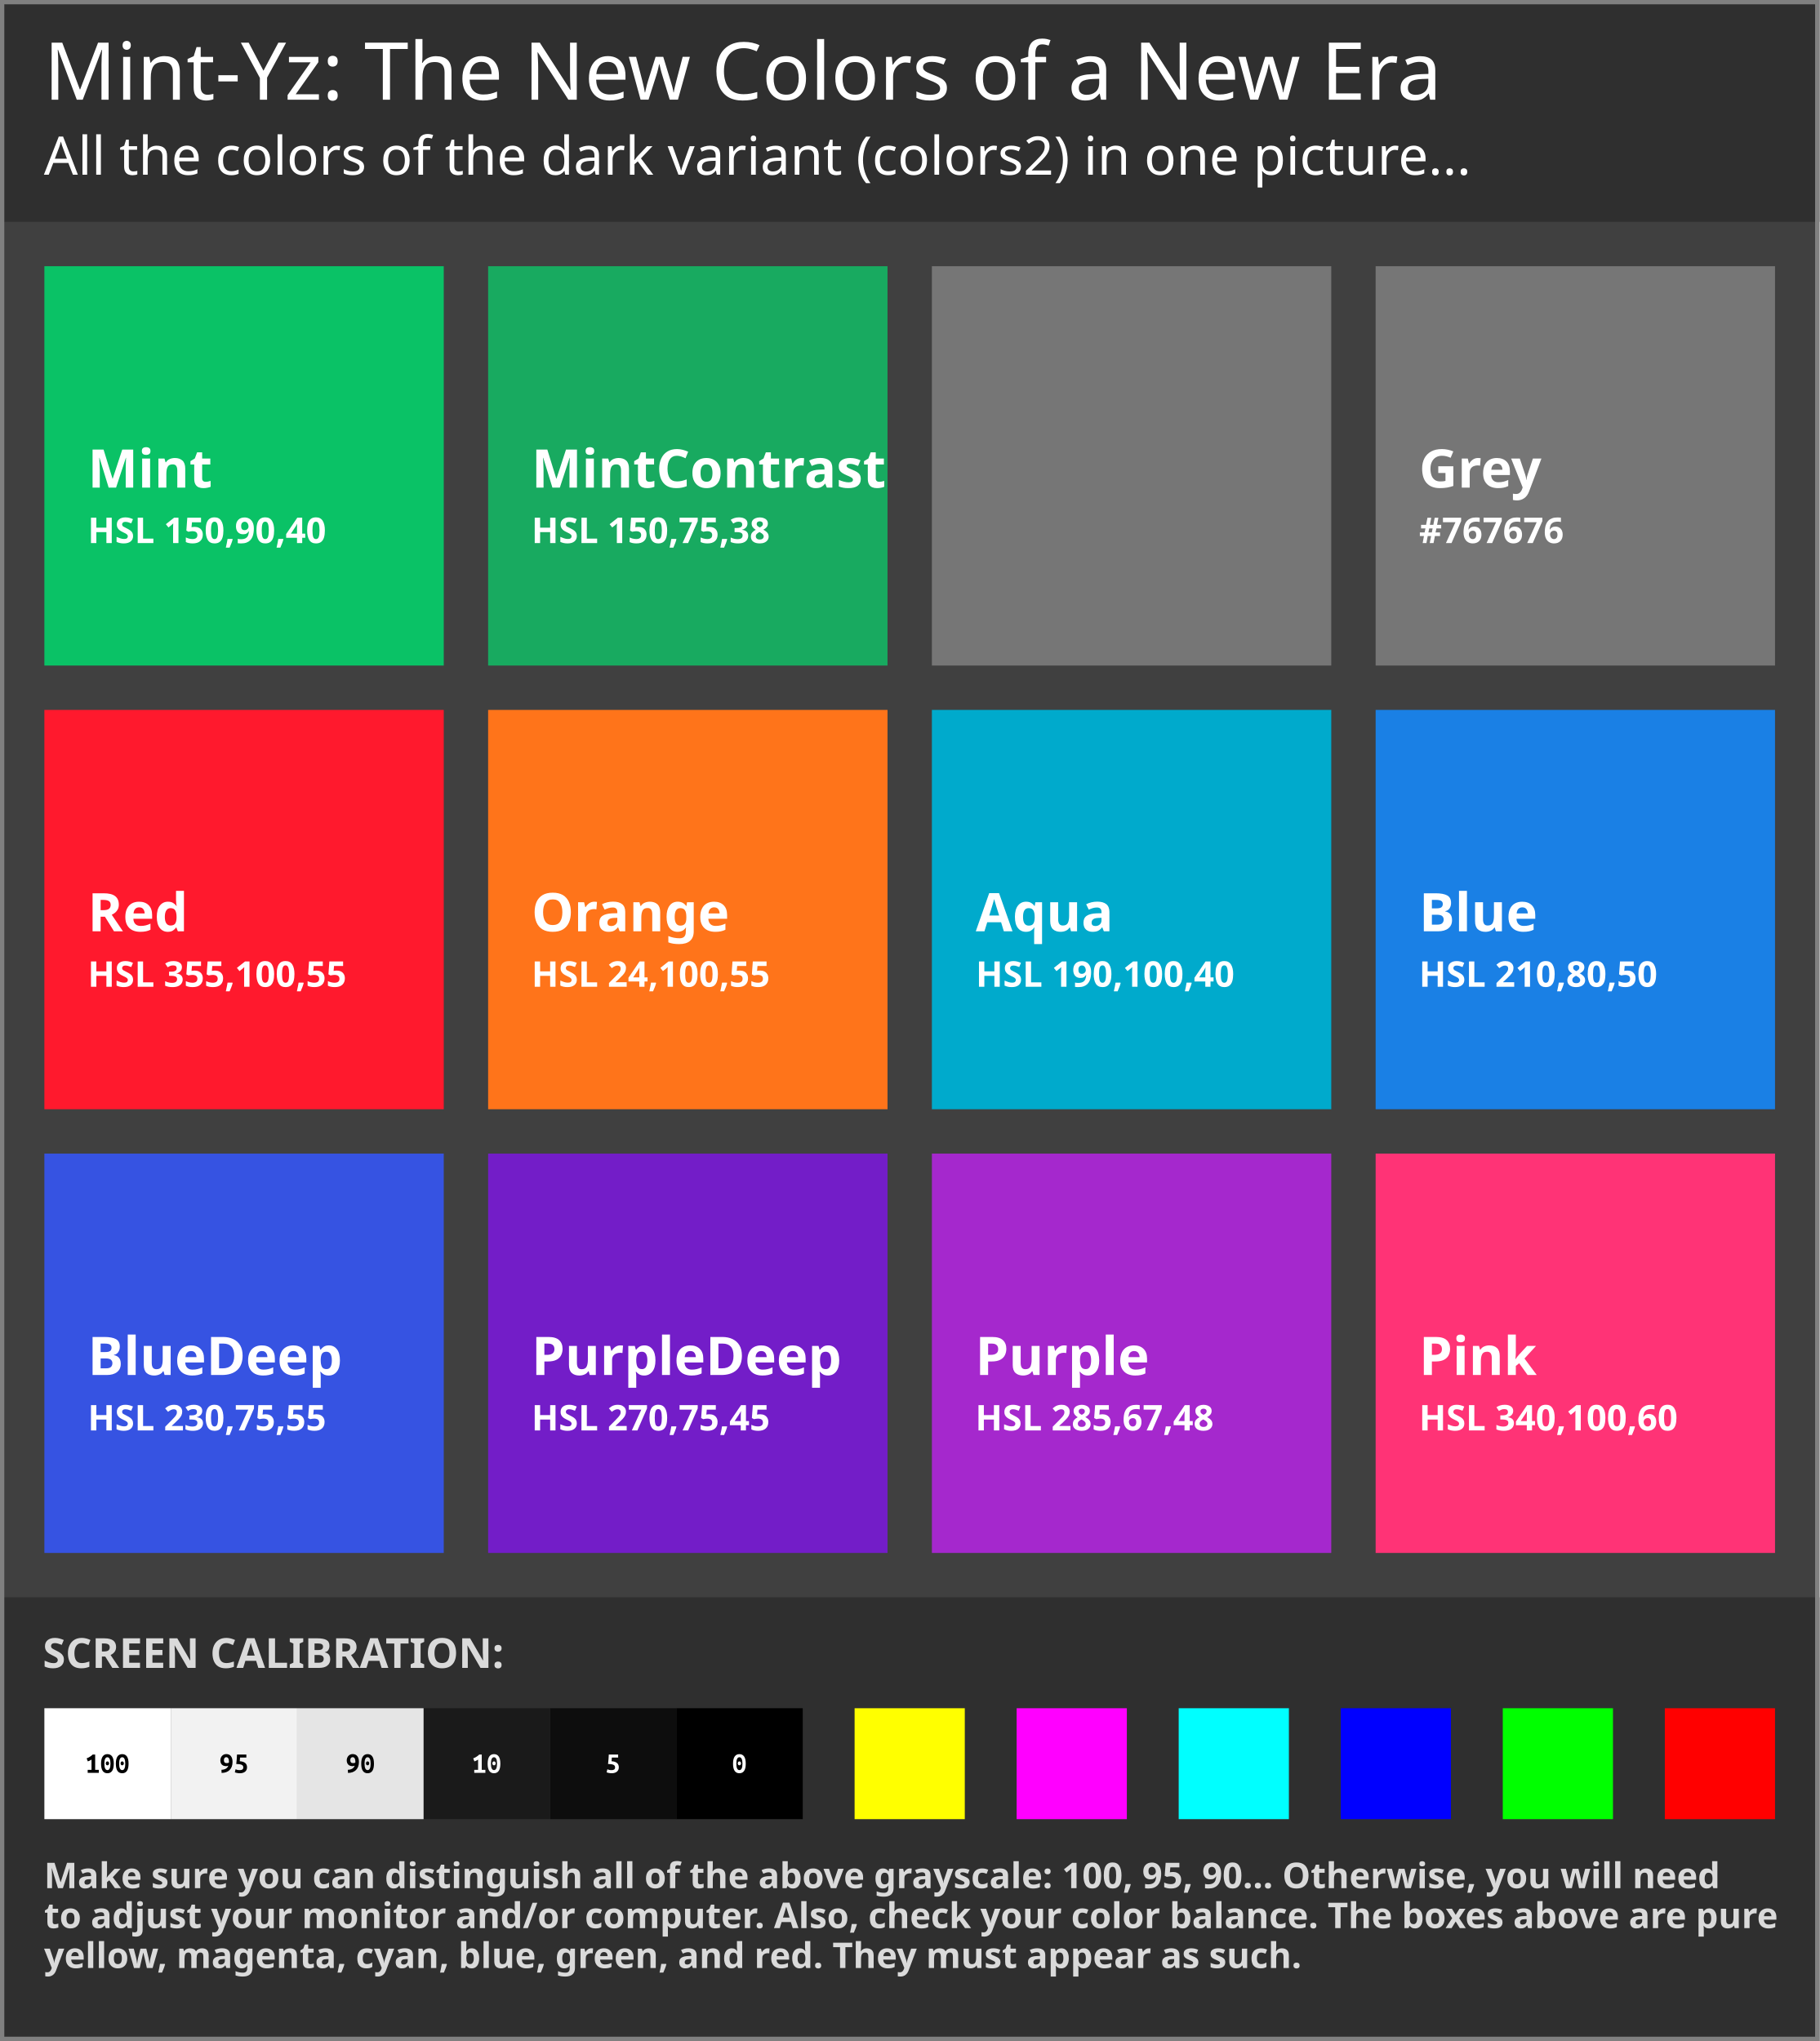
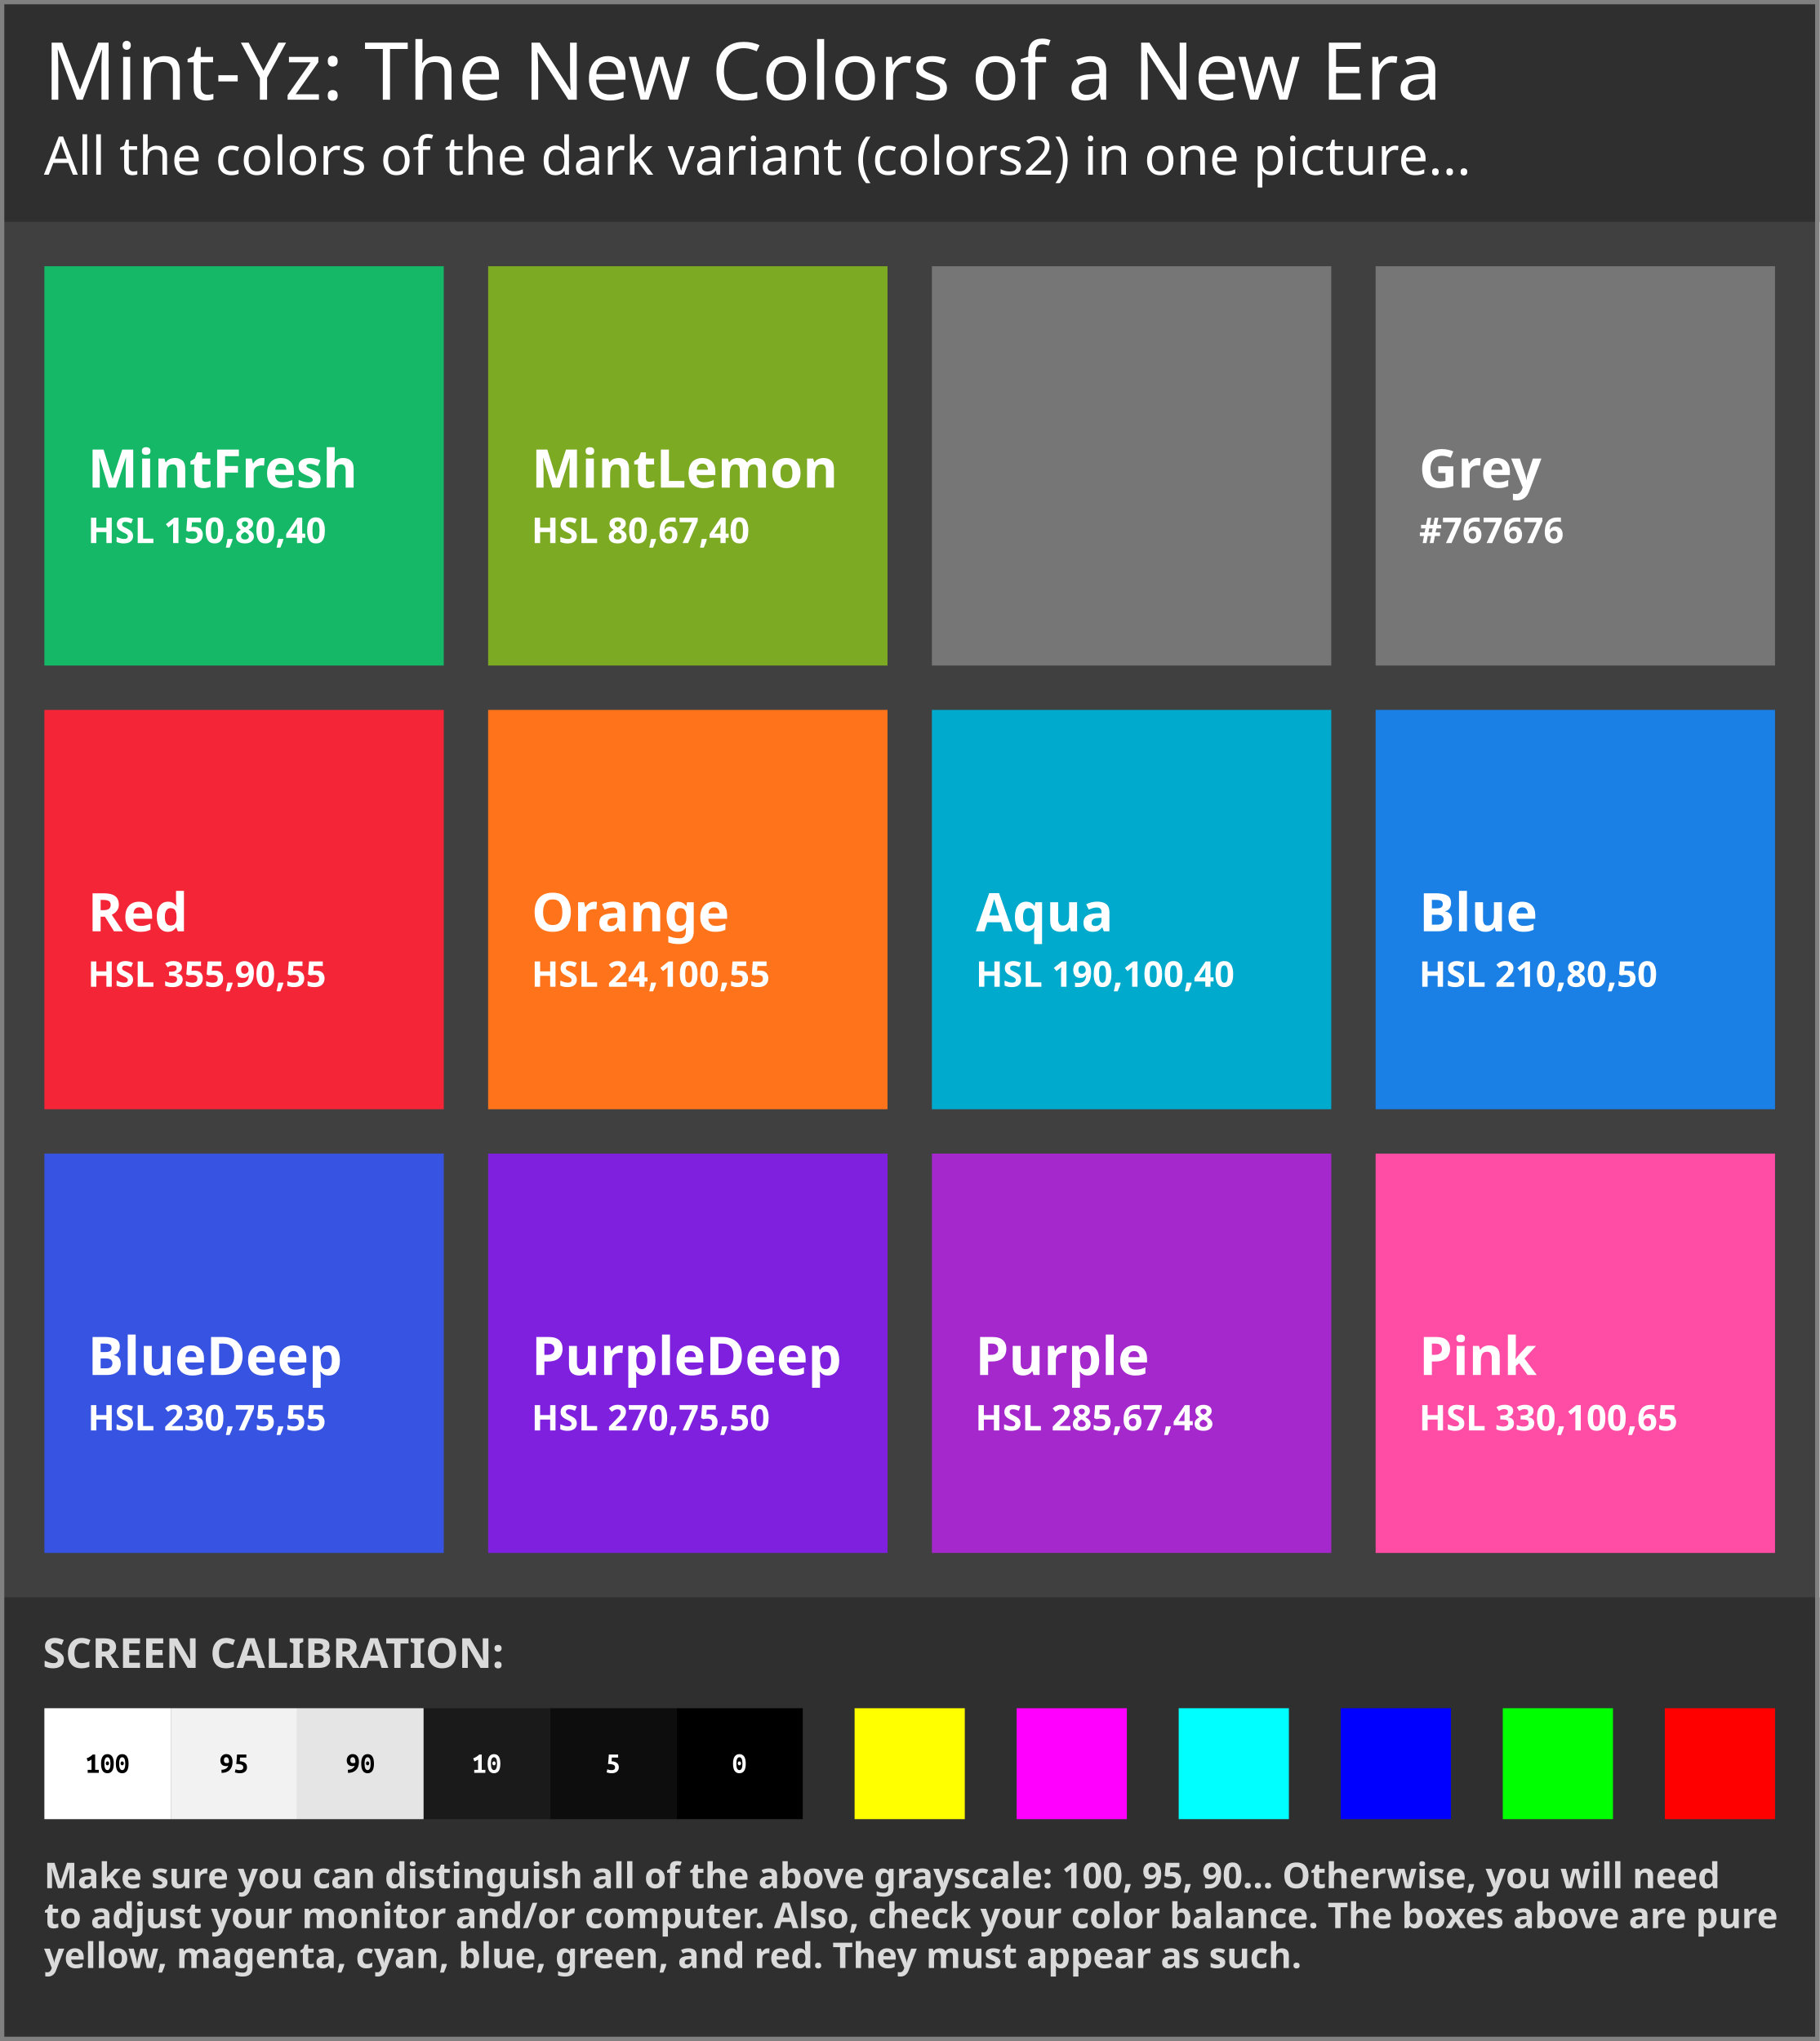
<svg xmlns="http://www.w3.org/2000/svg" width="820" height="920" viewBox="0 0 820 920" version="1.1" id="svg8">
  <defs id="defs2" />
  <g id="layer5">
    <rect y="0" x="0" height="920" width="820" id="rect122" style="fill:#ffffff;fill-opacity:1;stroke:none;stroke-width:0;stroke-opacity:1" />
    <rect transform="translate(0,-91.79999)" style="fill:#404040;fill-opacity:1;stroke:#08914d;stroke-width:0" id="rect146" width="820" height="920" x="2.2301638e-06" y="91.8" />
    <g id="g1130" transform="translate(0,-91.79999)">
      <rect y="811.8" x="0" height="200" width="820" id="rect4820" style="vector-effect:none;fill:#2f2f2f;fill-opacity:1;stroke:none;stroke-width:0;stroke-linecap:butt;stroke-linejoin:miter;stroke-miterlimit:4;stroke-dasharray:none;stroke-dashoffset:0;stroke-opacity:1" />
      <g id="g1089">
        <g transform="matrix(0,-2.099737,2.760329,0,-19.81775,839.5778)" style="display:inline" id="g1269">
          <rect transform="rotate(-90)" rx="6.3846035e-17" y="-34.396" x="-297" height="23.812" width="17.992" id="rect7" style="fill:#ff0000;fill-opacity:1;stroke:none;stroke-width:0.15;stroke-miterlimit:4;stroke-dasharray:none;stroke-opacity:1" />
          <rect transform="rotate(-90)" style="fill:#00ff00;fill-opacity:1;stroke:none;stroke-width:0.15;stroke-miterlimit:4;stroke-dasharray:none;stroke-opacity:1" id="rect9" width="17.992" height="23.812" x="-270.542" y="-34.396" rx="6.3846035e-17" />
          <rect transform="rotate(-90)" rx="6.3846035e-17" y="-34.396" x="-244.083" height="23.812" width="17.992" id="rect11" style="fill:#0000ff;fill-opacity:1;stroke:none;stroke-width:0.15;stroke-miterlimit:4;stroke-dasharray:none;stroke-opacity:1" />
          <rect transform="rotate(-90)" style="fill:#ffff00;fill-opacity:1;stroke:none;stroke-width:0.15;stroke-miterlimit:4;stroke-dasharray:none;stroke-opacity:1" id="rect818" width="17.992" height="23.812" x="-164.708" y="-34.396" rx="6.3846035e-17" />
          <rect transform="rotate(-90)" rx="6.3846035e-17" y="-34.396" x="-217.625" height="23.812" width="17.992" id="rect820-7" style="fill:#00ffff;fill-opacity:1;stroke:none;stroke-width:0.15;stroke-miterlimit:4;stroke-dasharray:none;stroke-opacity:1" />
          <rect transform="rotate(-90)" style="fill:#ff00ff;fill-opacity:1;stroke:none;stroke-width:0.15;stroke-miterlimit:4;stroke-dasharray:none;stroke-opacity:1" id="rect822-6" width="17.992" height="23.812" x="-191.167" y="-34.396" rx="6.3846035e-17" />
        </g>
        <rect transform="scale(-1)" style="display:inline;fill:#000000;fill-opacity:1;stroke:none;stroke-width:0.387;stroke-miterlimit:4;stroke-dasharray:none;stroke-opacity:1" id="rect1035" width="56.966" height="50" x="-361.798" y="-911.8" rx="2.0215312e-16" />
        <rect transform="scale(-1)" rx="2.0215312e-16" y="-911.8" x="-304.831" height="50" width="56.966" id="rect1037" style="display:inline;fill:#0d0d0d;fill-opacity:1;stroke:none;stroke-width:0.387;stroke-miterlimit:4;stroke-dasharray:none;stroke-opacity:1" />
        <rect transform="scale(-1)" style="display:inline;fill:#f2f2f2;fill-opacity:1;stroke:none;stroke-width:0.387;stroke-miterlimit:4;stroke-dasharray:none;stroke-opacity:1" id="rect1039" width="56.966" height="50" x="-133.933" y="-911.8" rx="2.0215312e-16" />
        <rect transform="scale(-1)" rx="2.0215312e-16" y="-911.8" x="-247.865" height="50" width="56.966" id="rect1041" style="display:inline;fill:#1a1a1a;fill-opacity:1;stroke:none;stroke-width:0.387;stroke-miterlimit:4;stroke-dasharray:none;stroke-opacity:1" />
        <rect transform="scale(-1)" style="display:inline;fill:#e5e5e5;fill-opacity:1;stroke:none;stroke-width:0.387;stroke-miterlimit:4;stroke-dasharray:none;stroke-opacity:1" id="rect1043" width="56.966" height="50" x="-190.899" y="-911.8" rx="2.0215312e-16" />
        <rect rx="2.0215312e-16" y="-911.8" x="-76.966" height="50" width="56.966" id="rect1045" style="display:inline;fill:#ffffff;fill-opacity:1;stroke:none;stroke-width:0.387;stroke-miterlimit:4;stroke-dasharray:none;stroke-opacity:1" transform="scale(-1)" />
        <g id="g1056">
          <g style="font-weight:bold;font-size:13.333px;line-height:17.778px;font-family:'Ubuntu Mono';-inkscape-font-specification:'Ubuntu Mono Bold';letter-spacing:0px;word-spacing:0px;fill:#000000;fill-opacity:1" id="text135" aria-label="100" transform="translate(0,-50)">
            <path id="path983" style="font-size:13.333px;text-align:center;text-anchor:middle;fill:#000000;fill-opacity:1" d="m 41.25,939.573 v -4.613 q -0.373,0.267 -0.853,0.48 -0.48,0.2 -0.813,0.32 l -0.533,-1.36 q 0.32,-0.12 0.693,-0.307 0.373,-0.187 0.747,-0.413 0.373,-0.227 0.707,-0.48 0.333,-0.253 0.573,-0.52 h 1.12 v 6.893 h 1.64 v 1.36 h -5.013 v -1.36 z" />
            <path id="path985" style="font-size:13.333px;text-align:center;text-anchor:middle;fill:#000000;fill-opacity:1" d="m 51.277,936.786 q 0,2.187 -0.733,3.253 -0.733,1.067 -2.133,1.067 -1.4,0 -2.133,-1.067 -0.733,-1.067 -0.733,-3.253 0,-2.16 0.747,-3.227 0.747,-1.067 2.12,-1.067 1.4,0 2.133,1.067 0.733,1.053 0.733,3.227 z m -1.48,0 q 0,-1.413 -0.36,-2.147 -0.347,-0.747 -1.027,-0.747 -0.667,0 -1.027,0.747 -0.36,0.733 -0.36,2.147 0,1.427 0.36,2.173 0.36,0.733 1.027,0.733 0.68,0 1.027,-0.733 0.36,-0.747 0.36,-2.173 z m -0.64,-0.133 q 0,0.36 -0.213,0.627 -0.2,0.253 -0.52,0.253 -0.347,0 -0.547,-0.253 -0.2,-0.267 -0.2,-0.627 0,-0.36 0.2,-0.627 0.2,-0.267 0.547,-0.267 0.32,0 0.52,0.267 0.213,0.267 0.213,0.627 z" />
            <path id="path987" style="font-size:13.333px;text-align:center;text-anchor:middle;fill:#000000;fill-opacity:1" d="m 57.943,936.786 q 0,2.187 -0.733,3.253 -0.733,1.067 -2.133,1.067 -1.4,0 -2.133,-1.067 -0.733,-1.067 -0.733,-3.253 0,-2.16 0.747,-3.227 0.747,-1.067 2.12,-1.067 1.4,0 2.133,1.067 0.733,1.053 0.733,3.227 z m -1.48,0 q 0,-1.413 -0.36,-2.147 -0.347,-0.747 -1.027,-0.747 -0.667,0 -1.027,0.747 -0.36,0.733 -0.36,2.147 0,1.427 0.36,2.173 0.36,0.733 1.027,0.733 0.68,0 1.027,-0.733 0.36,-0.747 0.36,-2.173 z m -0.64,-0.133 q 0,0.36 -0.213,0.627 -0.2,0.253 -0.52,0.253 -0.347,0 -0.547,-0.253 -0.2,-0.267 -0.2,-0.627 0,-0.36 0.2,-0.627 0.2,-0.267 0.547,-0.267 0.32,0 0.52,0.267 0.213,0.267 0.213,0.627 z" />
          </g>
          <g style="font-weight:bold;font-size:13.333px;line-height:17.778px;font-family:'Ubuntu Mono';-inkscape-font-specification:'Ubuntu Mono Bold';letter-spacing:0px;word-spacing:0px;fill:#ffffff;fill-opacity:1" id="text141" aria-label="0" transform="translate(0,-50)">
            <path id="path990" style="font-size:13.333px;text-align:center;text-anchor:middle;fill:#ffffff;fill-opacity:1" d="m 336.107,936.786 q 0,2.187 -0.733,3.253 -0.733,1.067 -2.133,1.067 -1.4,0 -2.133,-1.067 -0.733,-1.067 -0.733,-3.253 0,-2.16 0.747,-3.227 0.747,-1.067 2.12,-1.067 1.4,0 2.133,1.067 0.733,1.053 0.733,3.227 z m -1.48,0 q 0,-1.413 -0.36,-2.147 -0.347,-0.747 -1.027,-0.747 -0.667,0 -1.027,0.747 -0.36,0.733 -0.36,2.147 0,1.427 0.36,2.173 0.36,0.733 1.027,0.733 0.68,0 1.027,-0.733 0.36,-0.747 0.36,-2.173 z m -0.64,-0.133 q 0,0.36 -0.213,0.627 -0.2,0.253 -0.52,0.253 -0.347,0 -0.547,-0.253 -0.2,-0.267 -0.2,-0.627 0,-0.36 0.2,-0.627 0.2,-0.267 0.547,-0.267 0.32,0 0.52,0.267 0.213,0.267 0.213,0.627 z" />
          </g>
          <g style="font-weight:bold;font-size:13.333px;line-height:17.778px;font-family:'Ubuntu Mono';-inkscape-font-specification:'Ubuntu Mono Bold';letter-spacing:0px;word-spacing:0px;fill:#000000;fill-opacity:1" id="text968" aria-label="95" transform="translate(0,-50)">
            <path id="path993" style="font-size:13.333px;text-align:center;text-anchor:middle;fill:#000000;fill-opacity:1" d="m 102.189,936.546 q 0.253,0 0.533,-0.053 0.28,-0.053 0.453,-0.147 0.013,-0.107 0.013,-0.253 0.013,-0.16 0.013,-0.307 0,-0.333 -0.067,-0.667 -0.053,-0.347 -0.2,-0.627 -0.133,-0.28 -0.373,-0.453 -0.227,-0.173 -0.573,-0.173 -0.293,0 -0.507,0.12 -0.2,0.107 -0.333,0.293 -0.12,0.187 -0.187,0.44 -0.053,0.253 -0.053,0.533 0,0.627 0.293,0.96 0.293,0.333 0.987,0.333 z m -0.213,1.36 q -0.72,0 -1.227,-0.2 -0.507,-0.213 -0.827,-0.573 -0.32,-0.36 -0.467,-0.827 -0.147,-0.48 -0.147,-1.027 0,-0.48 0.16,-0.973 0.173,-0.507 0.493,-0.907 0.333,-0.413 0.827,-0.667 0.493,-0.267 1.16,-0.267 1.387,0 2.12,0.933 0.733,0.933 0.733,2.6 0,1.2 -0.347,2.133 -0.347,0.92 -1,1.547 -0.64,0.627 -1.56,0.96 -0.907,0.32 -2.027,0.32 l -0.053,-1.413 q 1.067,-0.013 1.907,-0.453 0.84,-0.453 1.187,-1.413 -0.52,0.227 -0.933,0.227 z" />
            <path id="path995" style="font-size:13.333px;text-align:center;text-anchor:middle;fill:#000000;fill-opacity:1" d="m 109.656,938.506 q 0,-0.347 -0.12,-0.627 -0.107,-0.293 -0.453,-0.493 -0.333,-0.213 -0.96,-0.32 -0.627,-0.12 -1.64,-0.12 0.133,-1.12 0.213,-2.187 0.08,-1.08 0.12,-2.08 h 4.213 v 1.36 h -2.84 q -0.027,0.427 -0.067,0.893 -0.04,0.467 -0.067,0.76 1.653,0.107 2.467,0.8 0.813,0.693 0.813,1.947 0,0.573 -0.2,1.067 -0.2,0.48 -0.613,0.84 -0.413,0.36 -1.027,0.56 -0.613,0.2 -1.427,0.2 -0.32,0 -0.653,-0.04 -0.333,-0.04 -0.64,-0.107 -0.307,-0.053 -0.56,-0.133 -0.24,-0.08 -0.373,-0.147 l 0.333,-1.36 q 0.293,0.147 0.747,0.267 0.453,0.12 1.133,0.12 0.48,0 0.787,-0.107 0.32,-0.107 0.493,-0.267 0.187,-0.173 0.253,-0.387 0.067,-0.213 0.067,-0.44 z" />
          </g>
          <g style="font-weight:bold;font-size:13.333px;line-height:17.778px;font-family:'Ubuntu Mono';-inkscape-font-specification:'Ubuntu Mono Bold';letter-spacing:0px;word-spacing:0px;fill:#000000;fill-opacity:1" id="text973" aria-label="90" transform="translate(0,-50)">
            <path id="path998" style="font-size:13.333px;text-align:center;text-anchor:middle;fill:#000000;fill-opacity:1" d="m 159.155,936.546 q 0.253,0 0.533,-0.053 0.28,-0.053 0.453,-0.147 0.013,-0.107 0.013,-0.253 0.013,-0.16 0.013,-0.307 0,-0.333 -0.067,-0.667 -0.053,-0.347 -0.2,-0.627 -0.133,-0.28 -0.373,-0.453 -0.227,-0.173 -0.573,-0.173 -0.293,0 -0.507,0.12 -0.2,0.107 -0.333,0.293 -0.12,0.187 -0.187,0.44 -0.053,0.253 -0.053,0.533 0,0.627 0.293,0.96 0.293,0.333 0.987,0.333 z m -0.213,1.36 q -0.72,0 -1.227,-0.2 -0.507,-0.213 -0.827,-0.573 -0.32,-0.36 -0.467,-0.827 -0.147,-0.48 -0.147,-1.027 0,-0.48 0.16,-0.973 0.173,-0.507 0.493,-0.907 0.333,-0.413 0.827,-0.667 0.493,-0.267 1.16,-0.267 1.387,0 2.12,0.933 0.733,0.933 0.733,2.6 0,1.2 -0.347,2.133 -0.347,0.92 -1,1.547 -0.64,0.627 -1.56,0.96 -0.907,0.32 -2.027,0.32 l -0.053,-1.413 q 1.067,-0.013 1.907,-0.453 0.84,-0.453 1.187,-1.413 -0.52,0.227 -0.933,0.227 z" />
            <path id="path1000" style="font-size:13.333px;text-align:center;text-anchor:middle;fill:#000000;fill-opacity:1" d="m 168.542,936.786 q 0,2.187 -0.733,3.253 -0.733,1.067 -2.133,1.067 -1.4,0 -2.133,-1.067 -0.733,-1.067 -0.733,-3.253 0,-2.16 0.747,-3.227 0.747,-1.067 2.12,-1.067 1.4,0 2.133,1.067 0.733,1.053 0.733,3.227 z m -1.48,0 q 0,-1.413 -0.36,-2.147 -0.347,-0.747 -1.027,-0.747 -0.667,0 -1.027,0.747 -0.36,0.733 -0.36,2.147 0,1.427 0.36,2.173 0.36,0.733 1.027,0.733 0.68,0 1.027,-0.733 0.36,-0.747 0.36,-2.173 z m -0.64,-0.133 q 0,0.36 -0.213,0.627 -0.2,0.253 -0.52,0.253 -0.347,0 -0.547,-0.253 -0.2,-0.267 -0.2,-0.627 0,-0.36 0.2,-0.627 0.2,-0.267 0.547,-0.267 0.32,0 0.52,0.267 0.213,0.267 0.213,0.627 z" />
          </g>
          <g style="font-weight:bold;font-size:13.333px;line-height:17.778px;font-family:'Ubuntu Mono';-inkscape-font-specification:'Ubuntu Mono Bold';letter-spacing:0px;word-spacing:0px;fill:#ffffff;fill-opacity:1" id="text977" aria-label="10" transform="translate(0,-50)">
            <path id="path1003" style="font-size:13.333px;text-align:center;text-anchor:middle;fill:#ffffff;fill-opacity:1" d="m 215.481,939.573 v -4.613 q -0.373,0.267 -0.853,0.48 -0.48,0.2 -0.813,0.32 l -0.533,-1.36 q 0.32,-0.12 0.693,-0.307 0.373,-0.187 0.747,-0.413 0.373,-0.227 0.707,-0.48 0.333,-0.253 0.573,-0.52 h 1.12 v 6.893 h 1.64 v 1.36 H 213.748 v -1.36 z" />
            <path id="path1005" style="font-size:13.333px;text-align:center;text-anchor:middle;fill:#ffffff;fill-opacity:1" d="m 225.508,936.786 q 0,2.187 -0.733,3.253 -0.733,1.067 -2.133,1.067 -1.4,0 -2.133,-1.067 -0.733,-1.067 -0.733,-3.253 0,-2.16 0.747,-3.227 0.747,-1.067 2.12,-1.067 1.4,0 2.133,1.067 0.733,1.053 0.733,3.227 z m -1.48,0 q 0,-1.413 -0.36,-2.147 -0.347,-0.747 -1.027,-0.747 -0.667,0 -1.027,0.747 -0.36,0.733 -0.36,2.147 0,1.427 0.36,2.173 0.36,0.733 1.027,0.733 0.68,0 1.027,-0.733 0.36,-0.747 0.36,-2.173 z m -0.64,-0.133 q 0,0.36 -0.213,0.627 -0.2,0.253 -0.52,0.253 -0.347,0 -0.547,-0.253 -0.2,-0.267 -0.2,-0.627 0,-0.36 0.2,-0.627 0.2,-0.267 0.547,-0.267 0.32,0 0.52,0.267 0.213,0.267 0.213,0.627 z" />
          </g>
          <g style="font-weight:bold;font-size:13.333px;line-height:17.778px;font-family:'Ubuntu Mono';-inkscape-font-specification:'Ubuntu Mono Bold';letter-spacing:0px;word-spacing:0px;fill:#ffffff;fill-opacity:1" id="text981" aria-label="5" transform="translate(0,-50)">
            <path id="path1008" style="font-size:13.333px;text-align:center;text-anchor:middle;fill:#ffffff;fill-opacity:1" d="m 277.221,938.506 q 0,-0.347 -0.12,-0.627 -0.107,-0.293 -0.453,-0.493 -0.333,-0.213 -0.96,-0.32 -0.627,-0.12 -1.64,-0.12 0.133,-1.12 0.213,-2.187 0.08,-1.08 0.12,-2.08 h 4.213 v 1.36 h -2.84 q -0.027,0.427 -0.067,0.893 -0.04,0.467 -0.067,0.76 1.653,0.107 2.467,0.8 0.813,0.693 0.813,1.947 0,0.573 -0.2,1.067 -0.2,0.48 -0.613,0.84 -0.413,0.36 -1.027,0.56 -0.613,0.2 -1.427,0.2 -0.32,0 -0.653,-0.04 -0.333,-0.04 -0.64,-0.107 -0.307,-0.053 -0.56,-0.133 -0.24,-0.08 -0.373,-0.147 l 0.333,-1.36 q 0.293,0.147 0.747,0.267 0.453,0.12 1.133,0.12 0.48,0 0.787,-0.107 0.32,-0.107 0.493,-0.267 0.187,-0.173 0.253,-0.387 0.067,-0.213 0.067,-0.44 z" />
          </g>
        </g>
      </g>
      <text id="text1065" y="843.616" x="19.253" style="font-weight:bold;font-size:18.667px;line-height:29.333px;font-family:'Ubuntu Mono';-inkscape-font-specification:'Ubuntu Mono Bold';letter-spacing:0px;word-spacing:0px;fill:#dadada;fill-opacity:1" xml:space="preserve">
        <tspan style="font-size:18.667px;fill:#dadada;fill-opacity:1" y="843.616" x="19.253" id="tspan1063">SCREEN CALIBRATION:</tspan>
      </text>
      <text id="text1069" y="942.904" x="19.856" style="font-weight:bold;font-size:16px;line-height:18px;font-family:'Ubuntu Mono';-inkscape-font-specification:'Ubuntu Mono Bold';letter-spacing:0px;word-spacing:0px;fill:#dadada;fill-opacity:1" xml:space="preserve">
        <tspan style="font-style:normal;font-variant:normal;font-weight:bold;font-stretch:normal;font-family:'Ubuntu Mono';-inkscape-font-specification:'Ubuntu Mono Bold';fill:#dadada;fill-opacity:1" id="tspan1075" y="942.904" x="19.856">Make sure you can distinguish all of the above grayscale: 100, 95, 90... Otherwise, you will need</tspan>
        <tspan style="font-style:normal;font-variant:normal;font-weight:bold;font-stretch:normal;font-family:'Ubuntu Mono';-inkscape-font-specification:'Ubuntu Mono Bold';fill:#dadada;fill-opacity:1" id="tspan1079" y="960.904" x="19.856">to adjust your monitor and/or computer. Also, check your color balance. The boxes above are pure</tspan>
        <tspan id="tspan1089" style="font-style:normal;font-variant:normal;font-weight:bold;font-stretch:normal;font-family:'Ubuntu Mono';-inkscape-font-specification:'Ubuntu Mono Bold';fill:#dadada;fill-opacity:1" y="978.904" x="19.856">yellow, magenta, cyan, blue, green, and red. They must appear as such.</tspan>
      </text>
    </g>
  </g>
  <g id="layer1" transform="translate(0,-91.79999)">
    <rect y="91.8" x="0" height="100" width="820" id="rect903" style="opacity:1;vector-effect:none;fill:#2f2f2f;fill-opacity:1;stroke:none;stroke-width:0;stroke-linecap:butt;stroke-linejoin:miter;stroke-miterlimit:4;stroke-dasharray:none;stroke-dashoffset:0;stroke-opacity:1" />
    <text xml:space="preserve" style="font-style:normal;font-variant:normal;font-weight:normal;font-stretch:normal;font-size:24px;line-height:1.25;font-family:'DejaVu Sans';-inkscape-font-specification:'DejaVu Sans';text-align:start;letter-spacing:0px;word-spacing:0px;text-anchor:start;fill:#ffffff;fill-opacity:1;stroke:none" x="19.784" y="136.748" id="text947">
      <tspan x="19.784" y="136.748" style="font-style:normal;font-variant:normal;font-weight:normal;font-stretch:normal;font-size:36px;font-family:'Ubuntu Mono';-inkscape-font-specification:'Ubuntu Mono';fill:#ffffff;fill-opacity:1" id="tspan921">Mint-Yz: The New Colors of a New Era</tspan>
      <tspan id="tspan135" x="19.784" y="170.556" style="font-style:normal;font-variant:normal;font-weight:normal;font-stretch:normal;font-size:24px;font-family:'Ubuntu Mono';-inkscape-font-specification:'Ubuntu Mono';fill:#ffffff;fill-opacity:1">All the colors of the dark variant (colors2) in one picture...</tspan>
    </text>
    <rect y="92.768" x="0.968" height="918.063" width="818.063" id="rect115" style="fill:none;fill-opacity:1;stroke:#808080;stroke-width:1.937;stroke-opacity:1" />
-     <rect y="211.8" x="420" height="180" width="180" id="rect133" style="vector-effect:none;fill:#767676;fill-opacity:1;stroke:none;stroke-width:0;stroke-linecap:butt;stroke-linejoin:miter;stroke-miterlimit:4;stroke-dasharray:none;stroke-dashoffset:0;stroke-opacity:1" />
    <g id="g935" transform="translate(400,150)">
      <rect style="opacity:1;vector-effect:none;fill:#00aacc;fill-opacity:1;stroke:none;stroke-width:0;stroke-linecap:butt;stroke-linejoin:miter;stroke-miterlimit:4;stroke-dasharray:none;stroke-dashoffset:0;stroke-opacity:1" id="rect830" width="180" height="180" x="20" y="261.8" />
      <text id="text59" y="361.592" x="39.784" style="font-style:normal;font-variant:normal;font-weight:bold;font-stretch:normal;font-size:16px;line-height:25px;font-family:'Ubuntu Mono';-inkscape-font-specification:'Ubuntu Mono Bold';text-align:start;letter-spacing:0px;word-spacing:0px;text-anchor:start;fill:#000000;fill-opacity:1;stroke:none" xml:space="preserve">
        <tspan id="tspan866" style="font-size:24px;line-height:18px;fill:#ffffff;fill-opacity:1" y="361.592" x="39.784">Aqua</tspan>
        <tspan style="line-height:18px;fill:#ffffff;fill-opacity:1" y="386.592" x="39.784" id="tspan933">HSL 190,100,40</tspan>
      </text>
    </g>
-     <g id="g956" transform="translate(3e-6,-50)">
+     <g id="g956" transform="translate(0,-50)">
      <rect y="261.8" x="620" height="180" width="180" id="rect55" style="opacity:1;vector-effect:none;fill:#767676;fill-opacity:1;stroke:none;stroke-width:0;stroke-linecap:butt;stroke-linejoin:miter;stroke-miterlimit:4;stroke-dasharray:none;stroke-dashoffset:0;stroke-opacity:1" />
      <text xml:space="preserve" style="font-style:normal;font-variant:normal;font-weight:bold;font-stretch:normal;font-size:16px;line-height:25px;font-family:'Ubuntu Mono';-inkscape-font-specification:'Ubuntu Mono Bold';text-align:start;letter-spacing:0px;word-spacing:0px;text-anchor:start;fill:#000000;fill-opacity:1;stroke:none" x="639.568" y="361.592" id="text896">
        <tspan x="639.568" y="361.592" style="font-size:24px;line-height:18px;fill:#ffffff;fill-opacity:1" id="tspan890">Grey</tspan>
        <tspan x="639.568" y="386.592" style="line-height:18px;fill:#ffffff;fill-opacity:1" id="tspan894">#767676</tspan>
      </text>
    </g>
    <g id="g990" transform="translate(-200,-45.39999)">
      <rect y="457.2" x="420" height="180" width="180" id="rect812" style="vector-effect:none;fill:#ff741a;fill-opacity:1;stroke:none;stroke-width:0;stroke-linecap:butt;stroke-linejoin:miter;stroke-miterlimit:4;stroke-dasharray:none;stroke-dashoffset:0;stroke-opacity:1" />
      <text id="text904" y="556.992" x="439.568" style="font-style:normal;font-variant:normal;font-weight:bold;font-stretch:normal;font-size:16px;line-height:25px;font-family:'Ubuntu Mono';-inkscape-font-specification:'Ubuntu Mono Bold';text-align:start;letter-spacing:0px;word-spacing:0px;text-anchor:start;fill:#000000;fill-opacity:1;stroke:none" xml:space="preserve">
        <tspan id="tspan898" style="font-size:24px;line-height:18px;fill:#ffffff;fill-opacity:1" y="556.992" x="439.568">Orange</tspan>
        <tspan id="tspan902" style="line-height:18px;fill:#ffffff;fill-opacity:1" y="581.992" x="439.568">HSL 24,100,55</tspan>
      </text>
    </g>
    <g id="g970" transform="translate(400,150)">
-       <rect y="461.8" x="220" height="180" width="180" id="rect822" style="opacity:1;vector-effect:none;fill:#ff3376;fill-opacity:1;stroke:none;stroke-width:0;stroke-linecap:butt;stroke-linejoin:miter;stroke-miterlimit:4;stroke-dasharray:none;stroke-dashoffset:0;stroke-opacity:1" />
+       <rect y="461.8" x="220" height="180" width="180" id="rect822" style="opacity:1;vector-effect:none;fill:#ff4ca5;fill-opacity:1;stroke:none;stroke-width:0;stroke-linecap:butt;stroke-linejoin:miter;stroke-miterlimit:4;stroke-dasharray:none;stroke-dashoffset:0;stroke-opacity:1" />
      <text id="text912" y="561.592" x="239.568" style="font-style:normal;font-variant:normal;font-weight:bold;font-stretch:normal;font-size:16px;line-height:25px;font-family:'Ubuntu Mono';-inkscape-font-specification:'Ubuntu Mono Bold';text-align:start;letter-spacing:0px;word-spacing:0px;text-anchor:start;fill:#000000;fill-opacity:1;stroke:none" xml:space="preserve">
        <tspan id="tspan906" style="font-size:24px;line-height:18px;fill:#ffffff;fill-opacity:1" y="561.592" x="239.568">Pink</tspan>
-         <tspan id="tspan910" style="line-height:18px;fill:#ffffff;fill-opacity:1" y="586.592" x="239.568">HSL 340,100,60</tspan>
+         <tspan id="tspan910" style="line-height:18px;fill:#ffffff;fill-opacity:1" y="586.592" x="239.568">HSL 330,100,65</tspan>
      </text>
    </g>
-     <g id="g977" transform="translate(3e-6,150)">
+     <g id="g977" transform="translate(0,150)">
      <rect style="opacity:1;vector-effect:none;fill:#a528cd;fill-opacity:1;stroke:none;stroke-width:0;stroke-linecap:butt;stroke-linejoin:miter;stroke-miterlimit:4;stroke-dasharray:none;stroke-dashoffset:0;stroke-opacity:1" id="rect820" width="180" height="180" x="420" y="461.8" />
      <text xml:space="preserve" style="font-style:normal;font-variant:normal;font-weight:bold;font-stretch:normal;font-size:16px;line-height:25px;font-family:'Ubuntu Mono';-inkscape-font-specification:'Ubuntu Mono Bold';text-align:start;letter-spacing:0px;word-spacing:0px;text-anchor:start;fill:#000000;fill-opacity:1;stroke:none" x="439.568" y="561.592" id="text920">
        <tspan x="439.568" y="561.592" style="font-size:24px;line-height:18px;fill:#ffffff;fill-opacity:1" id="tspan914">Purple</tspan>
        <tspan x="439.568" y="586.592" style="line-height:18px;fill:#ffffff;fill-opacity:1" id="tspan918">HSL 285,67,48</tspan>
      </text>
    </g>
    <g id="g984" transform="translate(-600,-50)">
-       <rect y="461.8" x="620" height="180" width="180" id="rect824" style="opacity:1;vector-effect:none;fill:#ff192d;fill-opacity:1;stroke:none;stroke-width:0;stroke-linecap:butt;stroke-linejoin:miter;stroke-miterlimit:4;stroke-dasharray:none;stroke-dashoffset:0;stroke-opacity:1" />
+       <rect y="461.8" x="620" height="180" width="180" id="rect824" style="opacity:1;vector-effect:none;fill:#f42537;fill-opacity:1;stroke:none;stroke-width:0;stroke-linecap:butt;stroke-linejoin:miter;stroke-miterlimit:4;stroke-dasharray:none;stroke-dashoffset:0;stroke-opacity:1" />
      <text id="text928" y="561.592" x="639.568" style="font-style:normal;font-variant:normal;font-weight:bold;font-stretch:normal;font-size:16px;line-height:25px;font-family:'Ubuntu Mono';-inkscape-font-specification:'Ubuntu Mono Bold';text-align:start;letter-spacing:0px;word-spacing:0px;text-anchor:start;fill:#000000;fill-opacity:1;stroke:none" xml:space="preserve">
        <tspan id="tspan922" style="font-size:24px;line-height:18px;fill:#ffffff;fill-opacity:1" y="561.592" x="639.568">Red</tspan>
-         <tspan style="line-height:18px;fill:#ffffff;fill-opacity:1" y="586.592" x="639.568" id="tspan923">HSL 355,100,55</tspan>
+         <tspan style="line-height:18px;fill:#ffffff;fill-opacity:1" y="586.592" x="639.568" id="tspan923">HSL 355,90,55</tspan>
      </text>
    </g>
    <g id="g1099" transform="translate(-200,-450)">
-       <rect y="661.8" x="420" height="180" width="180" id="rect1089" style="opacity:1;vector-effect:none;fill:#18aa60;fill-opacity:1;stroke:none;stroke-width:0;stroke-linecap:butt;stroke-linejoin:miter;stroke-miterlimit:4;stroke-dasharray:none;stroke-dashoffset:0;stroke-opacity:1" />
+       <rect y="661.8" x="420" height="180" width="180" id="rect1089" style="opacity:1;vector-effect:none;fill:#7caa22;fill-opacity:1;stroke:none;stroke-width:0;stroke-linecap:butt;stroke-linejoin:miter;stroke-miterlimit:4;stroke-dasharray:none;stroke-dashoffset:0;stroke-opacity:1" />
      <text xml:space="preserve" style="font-style:normal;font-variant:normal;font-weight:bold;font-stretch:normal;font-size:16px;line-height:25px;font-family:'Ubuntu Mono';-inkscape-font-specification:'Ubuntu Mono Bold';text-align:start;letter-spacing:0px;word-spacing:0px;text-anchor:start;fill:#000000;fill-opacity:1;stroke:none" x="439.568" y="761.592" id="text1097">
-         <tspan x="439.568" y="761.592" style="font-size:24px;line-height:18px;fill:#ffffff;fill-opacity:1" id="tspan1091">MintContrast</tspan>
-         <tspan id="tspan1095" x="439.568" y="786.592" style="line-height:18px;fill:#ffffff;fill-opacity:1">HSL 150,75,38</tspan>
+         <tspan x="439.568" y="761.592" style="font-size:24px;line-height:18px;fill:#ffffff;fill-opacity:1" id="tspan1091">MintLemon</tspan>
+         <tspan id="tspan1095" x="439.568" y="786.592" style="line-height:18px;fill:#ffffff;fill-opacity:1">HSL 80,67,40</tspan>
      </text>
    </g>
    <g transform="translate(-400,-450)" id="g991">
-       <rect style="opacity:1;vector-effect:none;fill:#0ac266;fill-opacity:1;stroke:none;stroke-width:0;stroke-linecap:butt;stroke-linejoin:miter;stroke-miterlimit:4;stroke-dasharray:none;stroke-dashoffset:0;stroke-opacity:1" id="rect816" width="180" height="180" x="420" y="661.8" />
+       <rect style="opacity:1;vector-effect:none;fill:#14b866;fill-opacity:1;stroke:none;stroke-width:0;stroke-linecap:butt;stroke-linejoin:miter;stroke-miterlimit:4;stroke-dasharray:none;stroke-dashoffset:0;stroke-opacity:1" id="rect816" width="180" height="180" x="420" y="661.8" />
      <text id="text952" y="761.592" x="439.568" style="font-style:normal;font-variant:normal;font-weight:bold;font-stretch:normal;font-size:16px;line-height:25px;font-family:'Ubuntu Mono';-inkscape-font-specification:'Ubuntu Mono Bold';text-align:start;letter-spacing:0px;word-spacing:0px;text-anchor:start;fill:#000000;fill-opacity:1;stroke:none" xml:space="preserve">
-         <tspan id="tspan946" style="font-size:24px;line-height:18px;fill:#ffffff;fill-opacity:1" y="761.592" x="439.568">Mint</tspan>
-         <tspan style="line-height:18px;fill:#ffffff;fill-opacity:1" y="786.592" x="439.568" id="tspan992">HSL 150,90,40</tspan>
+         <tspan id="tspan946" style="font-size:24px;line-height:18px;fill:#ffffff;fill-opacity:1" y="761.592" x="439.568">MintFresh</tspan>
+         <tspan style="line-height:18px;fill:#ffffff;fill-opacity:1" y="786.592" x="439.568" id="tspan952">HSL 150,80,40</tspan>
      </text>
    </g>
    <g id="g942" transform="translate(400,150)">
      <rect style="opacity:1;vector-effect:none;fill:#1a80e5;fill-opacity:1;stroke:none;stroke-width:0;stroke-linecap:butt;stroke-linejoin:miter;stroke-miterlimit:4;stroke-dasharray:none;stroke-dashoffset:0;stroke-opacity:1" id="rect842" width="180" height="180" x="220" y="261.8" />
      <text xml:space="preserve" style="font-style:normal;font-variant:normal;font-weight:bold;font-stretch:normal;font-size:16px;line-height:25px;font-family:'Ubuntu Mono';-inkscape-font-specification:'Ubuntu Mono Bold';text-align:start;letter-spacing:0px;word-spacing:0px;text-anchor:start;fill:#000000;fill-opacity:1;stroke:none" x="239.568" y="361.592" id="text880">
        <tspan x="239.568" y="361.592" style="font-size:24px;line-height:18px;fill:#ffffff;fill-opacity:1" id="tspan874">Blue</tspan>
        <tspan x="239.568" y="386.592" style="line-height:18px;fill:#ffffff;fill-opacity:1" id="tspan935">HSL 210,80,50</tspan>
      </text>
    </g>
-     <g id="g983" transform="translate(3e-6,-50)">
+     <g id="g983" transform="translate(0,-50)">
      <rect style="vector-effect:none;fill:#3653e2;fill-opacity:1;stroke:none;stroke-width:0;stroke-linecap:butt;stroke-linejoin:miter;stroke-miterlimit:4;stroke-dasharray:none;stroke-dashoffset:0;stroke-opacity:1" id="rect828" width="180" height="180" x="20" y="661.8" />
      <text xml:space="preserve" style="font-style:normal;font-variant:normal;font-weight:bold;font-stretch:normal;font-size:16px;line-height:25px;font-family:'Ubuntu Mono';-inkscape-font-specification:'Ubuntu Mono Bold';text-align:start;letter-spacing:0px;word-spacing:0px;text-anchor:start;fill:#000000;fill-opacity:1;stroke:none" x="39.568" y="761.592" id="text976">
        <tspan x="39.568" y="761.592" style="font-size:24px;line-height:18px;fill:#ffffff;fill-opacity:1" id="tspan970">BlueDeep</tspan>
        <tspan x="39.568" y="786.592" style="line-height:18px;fill:#ffffff;fill-opacity:1" id="tspan974">HSL 230,75,55</tspan>
      </text>
    </g>
    <g transform="translate(-200,150)" id="g958">
-       <rect y="461.8" x="420" height="180" width="180" id="rect946" style="opacity:1;vector-effect:none;fill:#731dc8;fill-opacity:1;stroke:none;stroke-width:0;stroke-linecap:butt;stroke-linejoin:miter;stroke-miterlimit:4;stroke-dasharray:none;stroke-dashoffset:0;stroke-opacity:1" />
+       <rect y="461.8" x="420" height="180" width="180" id="rect946" style="opacity:1;vector-effect:none;fill:#8020df;fill-opacity:1;stroke:none;stroke-width:0;stroke-linecap:butt;stroke-linejoin:miter;stroke-miterlimit:4;stroke-dasharray:none;stroke-dashoffset:0;stroke-opacity:1" />
      <text id="text956" y="561.592" x="439.568" style="font-style:normal;font-variant:normal;font-weight:bold;font-stretch:normal;font-size:16px;line-height:25px;font-family:'Ubuntu Mono';-inkscape-font-specification:'Ubuntu Mono Bold';text-align:start;letter-spacing:0px;word-spacing:0px;text-anchor:start;fill:#000000;fill-opacity:1;stroke:none" xml:space="preserve">
        <tspan id="tspan948" style="font-size:24px;line-height:18px;fill:#ffffff;fill-opacity:1" y="561.592" x="439.568">PurpleDeep</tspan>
-         <tspan id="tspan954" style="line-height:18px;fill:#ffffff;fill-opacity:1" y="586.592" x="439.568">HSL 270,75,45</tspan>
+         <tspan id="tspan954" style="line-height:18px;fill:#ffffff;fill-opacity:1" y="586.592" x="439.568">HSL 270,75,50</tspan>
      </text>
    </g>
+     <g transform="translate(0,-450)" id="g950">
+       <rect style="opacity:1;vector-effect:none;fill:#767676;fill-opacity:1;stroke:none;stroke-width:0;stroke-linecap:butt;stroke-linejoin:miter;stroke-miterlimit:4;stroke-dasharray:none;stroke-dashoffset:0;stroke-opacity:1" id="rect941" width="180" height="180" x="420" y="661.8" />
+       <text id="text948" y="761.592" x="439.568" style="font-style:normal;font-variant:normal;font-weight:bold;font-stretch:normal;font-size:16px;line-height:25px;font-family:'Ubuntu Mono';-inkscape-font-specification:'Ubuntu Mono Bold';text-align:start;letter-spacing:0px;word-spacing:0px;text-anchor:start;fill:#000000;fill-opacity:1;stroke:none" xml:space="preserve">
+         <tspan style="line-height:18px;fill:#ffffff;fill-opacity:1" y="761.592" x="439.568" id="tspan945" />
+       </text>
+     </g>
+   </g>
+   <g id="layer6" style="display:none">
+     <rect style="display:inline;fill:#000000;fill-opacity:0.05;stroke-width:0" id="rect945" width="820" height="620" x="0" y="100" />
  </g>
  <g id="layer2" style="display:none">
    <rect style="fill:#000000;fill-opacity:0.1;stroke-width:0" id="rect920" width="820" height="620" x="0" y="100" />
  </g>
  <g id="layer3" style="display:none">
    <rect y="100" x="0" height="620" width="820" id="rect937" style="display:inline;fill:#ffffff;fill-opacity:0.2;stroke-width:0" />
  </g>
  <g id="layer4" style="display:none">
    <rect style="display:inline;fill:#000000;fill-opacity:0.3;stroke-width:0" id="rect940" width="820" height="620" x="0" y="100" />
  </g>
+   <g id="layer7" style="display:none" />
</svg>
